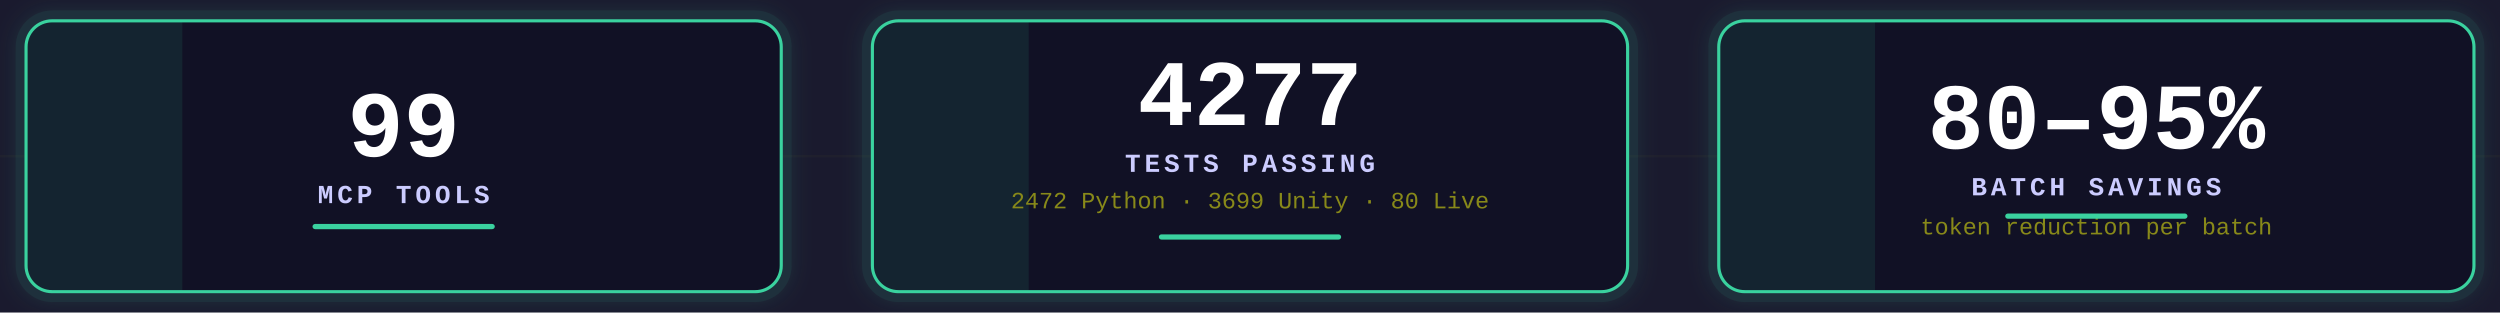
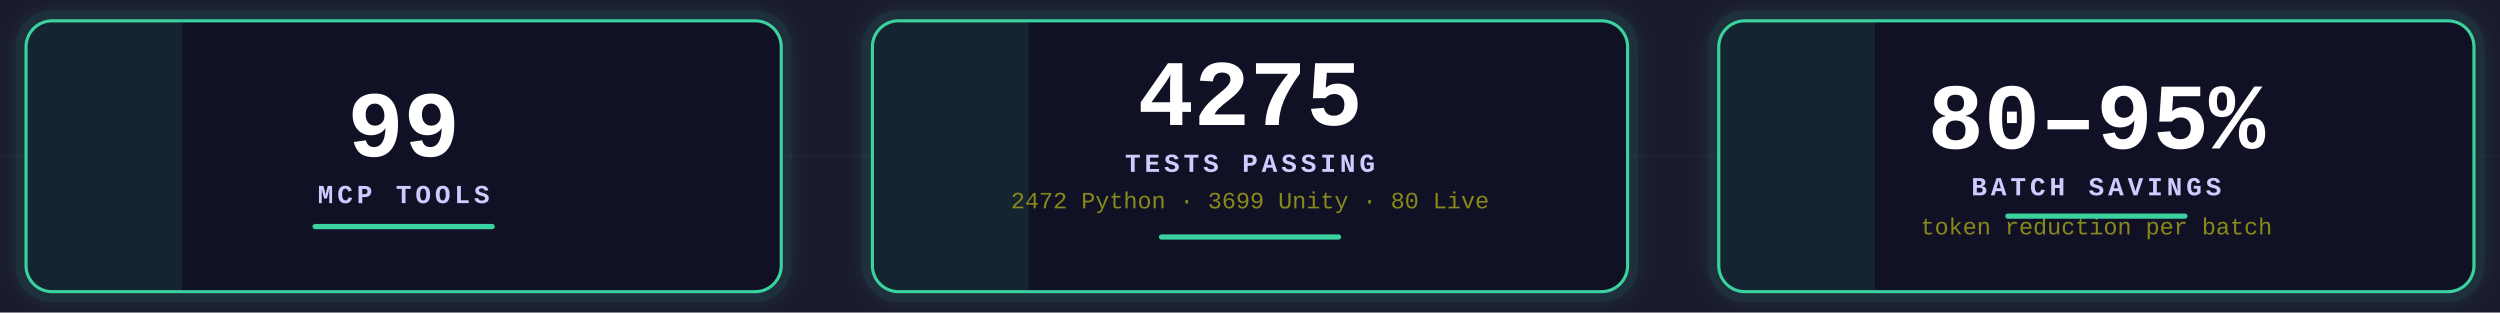
- <svg xmlns="http://www.w3.org/2000/svg" viewBox="0 0 960 120" width="960" height="120" role="img" aria-label="Unity MCP stats: 99 MCP tools, 4277 Tests (0 Python + 4277 Unity + 0 Live), 80-95% Batch Savings">
+ <svg xmlns="http://www.w3.org/2000/svg" viewBox="0 0 960 120" width="960" height="120" role="img" aria-label="Unity MCP stats: 99 MCP tools, 4275 Tests (0 Python + 4275 Unity + 0 Live), 80-95% Batch Savings">
  <defs>
    <filter id="sg" x="-25%" y="-30%" width="150%" height="160%">
      <feGaussianBlur stdDeviation="4" result="b" />
      <feMerge>
        <feMergeNode in="b" />
        <feMergeNode in="SourceGraphic" />
      </feMerge>
    </filter>
    <clipPath id="c1">
      <rect x="10" y="8" width="290" height="104" rx="10" />
    </clipPath>
    <clipPath id="c2">
      <rect x="335" y="8" width="290" height="104" rx="10" />
    </clipPath>
    <clipPath id="c3">
      <rect x="660" y="8" width="290" height="104" rx="10" />
    </clipPath>
  </defs>
  <rect width="960" height="120" fill="#1a1a2e" />
  <line x1="0" y1="60" x2="960" y2="60" stroke="#888919" stroke-opacity="0.05" stroke-width="1" />
  <rect x="10" y="8" width="290" height="104" rx="10" fill="none" stroke="#3ad29f" stroke-width="8" opacity="0.12" filter="url(#sg)">
    <animate attributeName="opacity" values="0.25;0.7;0.25" dur="3s" repeatCount="indefinite" begin="0s" />
  </rect>
  <rect x="10" y="8" width="290" height="104" rx="10" fill="#111125" />
  <rect x="10" y="8" width="290" height="104" rx="10" fill="none" stroke="#3ad29f" stroke-width="1.2" />
  <g clip-path="url(#c1)">
    <rect x="10" y="8" width="60" height="104" fill="#3ad29f" fill-opacity="0.10">
      <animateTransform attributeName="transform" type="translate" values="-100,0;400,0" dur="3s" repeatCount="indefinite" begin="0s" />
    </rect>
  </g>
  <text x="155" y="60" text-anchor="middle" font-family="ui-monospace,SFMono-Regular,'SF Mono',Menlo,Consolas,'Liberation Mono',monospace" font-size="36" font-weight="700" fill="#ffffff">99</text>
  <text x="155" y="78" text-anchor="middle" font-family="ui-monospace,SFMono-Regular,'SF Mono',Menlo,Consolas,'Liberation Mono',monospace" font-size="10" font-weight="700" fill="#ccccff" letter-spacing="1.5">MCP TOOLS</text>
  <rect x="120" y="86" width="70" height="2" rx="1" fill="#3ad29f">
    <animate attributeName="opacity" values="0.6;1;0.6" dur="2s" repeatCount="indefinite" begin="0s" />
  </rect>
  <rect x="335" y="8" width="290" height="104" rx="10" fill="none" stroke="#3ad29f" stroke-width="8" opacity="0.12" filter="url(#sg)">
    <animate attributeName="opacity" values="0.25;0.7;0.25" dur="3s" repeatCount="indefinite" begin="0.6s" />
  </rect>
  <rect x="335" y="8" width="290" height="104" rx="10" fill="#111125" />
  <rect x="335" y="8" width="290" height="104" rx="10" fill="none" stroke="#3ad29f" stroke-width="1.2" />
  <g clip-path="url(#c2)">
    <rect x="335" y="8" width="60" height="104" fill="#3ad29f" fill-opacity="0.10">
      <animateTransform attributeName="transform" type="translate" values="-100,0;400,0" dur="3s" repeatCount="indefinite" begin="0.5s" />
    </rect>
  </g>
-   <text x="480" y="48" text-anchor="middle" font-family="ui-monospace,SFMono-Regular,'SF Mono',Menlo,Consolas,'Liberation Mono',monospace" font-size="36" font-weight="700" fill="#ffffff">4277</text>
+   <text x="480" y="48" text-anchor="middle" font-family="ui-monospace,SFMono-Regular,'SF Mono',Menlo,Consolas,'Liberation Mono',monospace" font-size="36" font-weight="700" fill="#ffffff">4275</text>
  <text x="480" y="66" text-anchor="middle" font-family="ui-monospace,SFMono-Regular,'SF Mono',Menlo,Consolas,'Liberation Mono',monospace" font-size="10" font-weight="700" fill="#ccccff" letter-spacing="1.5">TESTS PASSING</text>
  <text x="480" y="80" text-anchor="middle" font-family="ui-monospace,SFMono-Regular,'SF Mono',Menlo,Consolas,'Liberation Mono',monospace" font-size="9" fill="#888919">2472 Python · 3699 Unity · 80 Live</text>
  <rect x="445" y="90" width="70" height="2" rx="1" fill="#3ad29f">
    <animate attributeName="opacity" values="0.6;1;0.6" dur="2s" repeatCount="indefinite" begin="0.4s" />
  </rect>
  <rect x="660" y="8" width="290" height="104" rx="10" fill="none" stroke="#3ad29f" stroke-width="8" opacity="0.12" filter="url(#sg)">
    <animate attributeName="opacity" values="0.25;0.7;0.25" dur="3s" repeatCount="indefinite" begin="1.2s" />
  </rect>
  <rect x="660" y="8" width="290" height="104" rx="10" fill="#111125" />
  <rect x="660" y="8" width="290" height="104" rx="10" fill="none" stroke="#3ad29f" stroke-width="1.2" />
  <g clip-path="url(#c3)">
    <rect x="660" y="8" width="60" height="104" fill="#3ad29f" fill-opacity="0.10">
      <animateTransform attributeName="transform" type="translate" values="-100,0;400,0" dur="3s" repeatCount="indefinite" begin="1.0s" />
    </rect>
  </g>
  <text x="805" y="57" text-anchor="middle" font-family="ui-monospace,SFMono-Regular,'SF Mono',Menlo,Consolas,'Liberation Mono',monospace" font-size="36" font-weight="700" fill="#ffffff">80–95%</text>
  <text x="805" y="75" text-anchor="middle" font-family="ui-monospace,SFMono-Regular,'SF Mono',Menlo,Consolas,'Liberation Mono',monospace" font-size="10" font-weight="700" fill="#ccccff" letter-spacing="1.5">BATCH SAVINGS</text>
  <text x="805" y="90" text-anchor="middle" font-family="ui-monospace,SFMono-Regular,'SF Mono',Menlo,Consolas,'Liberation Mono',monospace" font-size="9" fill="#888919">token reduction per batch</text>
  <rect x="770" y="82" width="70" height="2" rx="1" fill="#3ad29f">
    <animate attributeName="opacity" values="0.6;1;0.6" dur="2s" repeatCount="indefinite" begin="0.8s" />
  </rect>
</svg>
